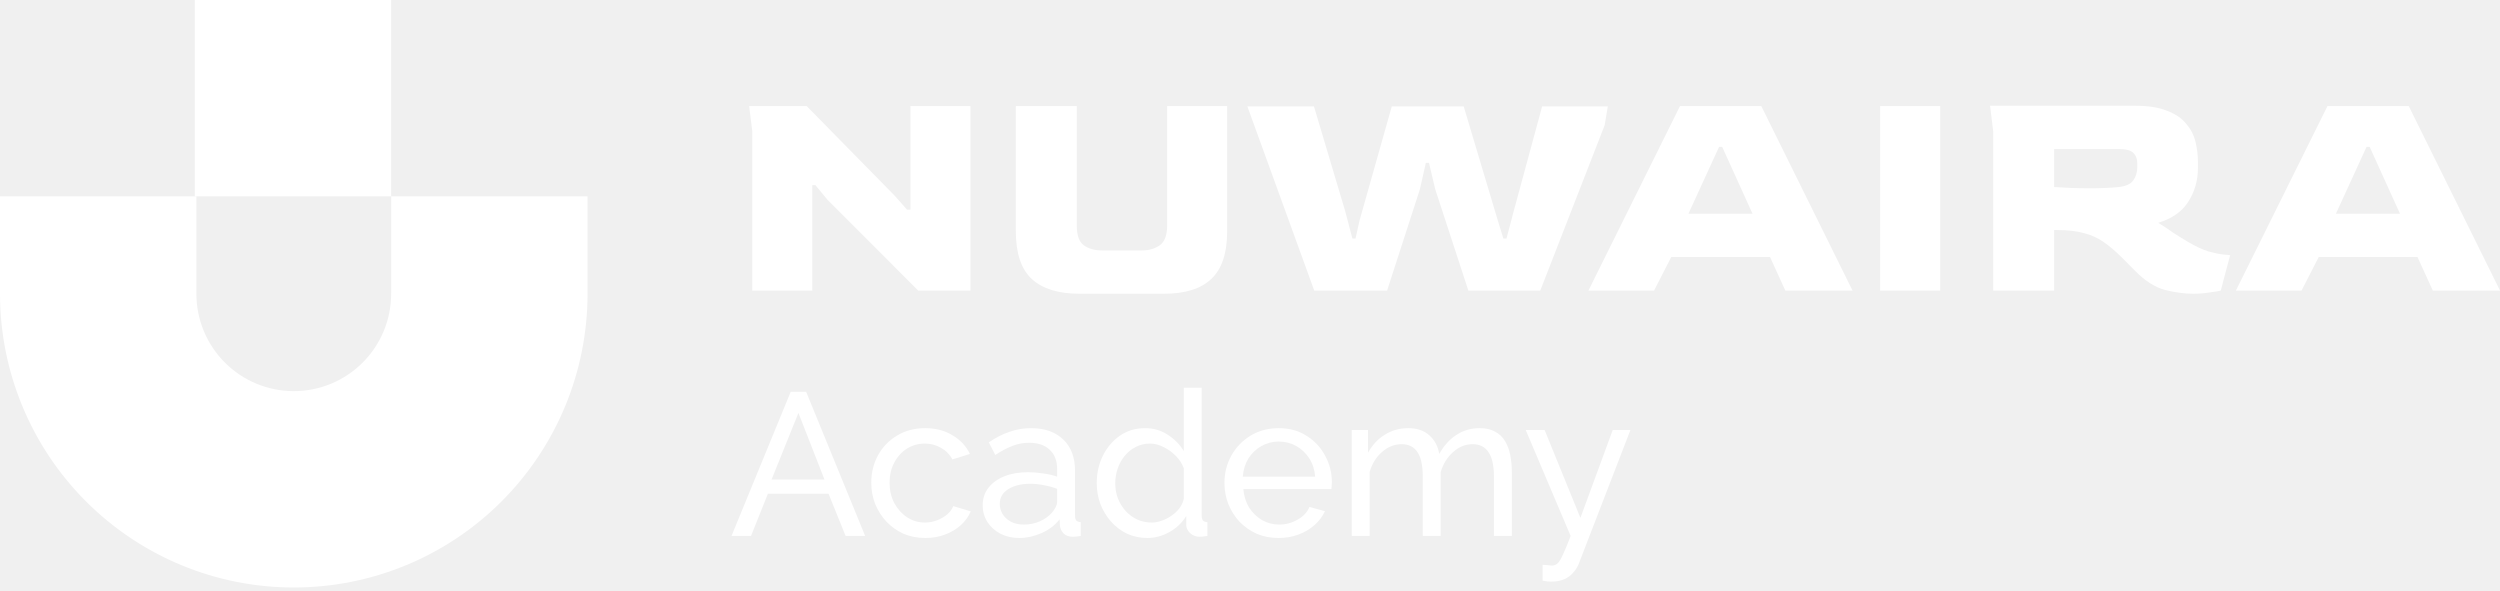
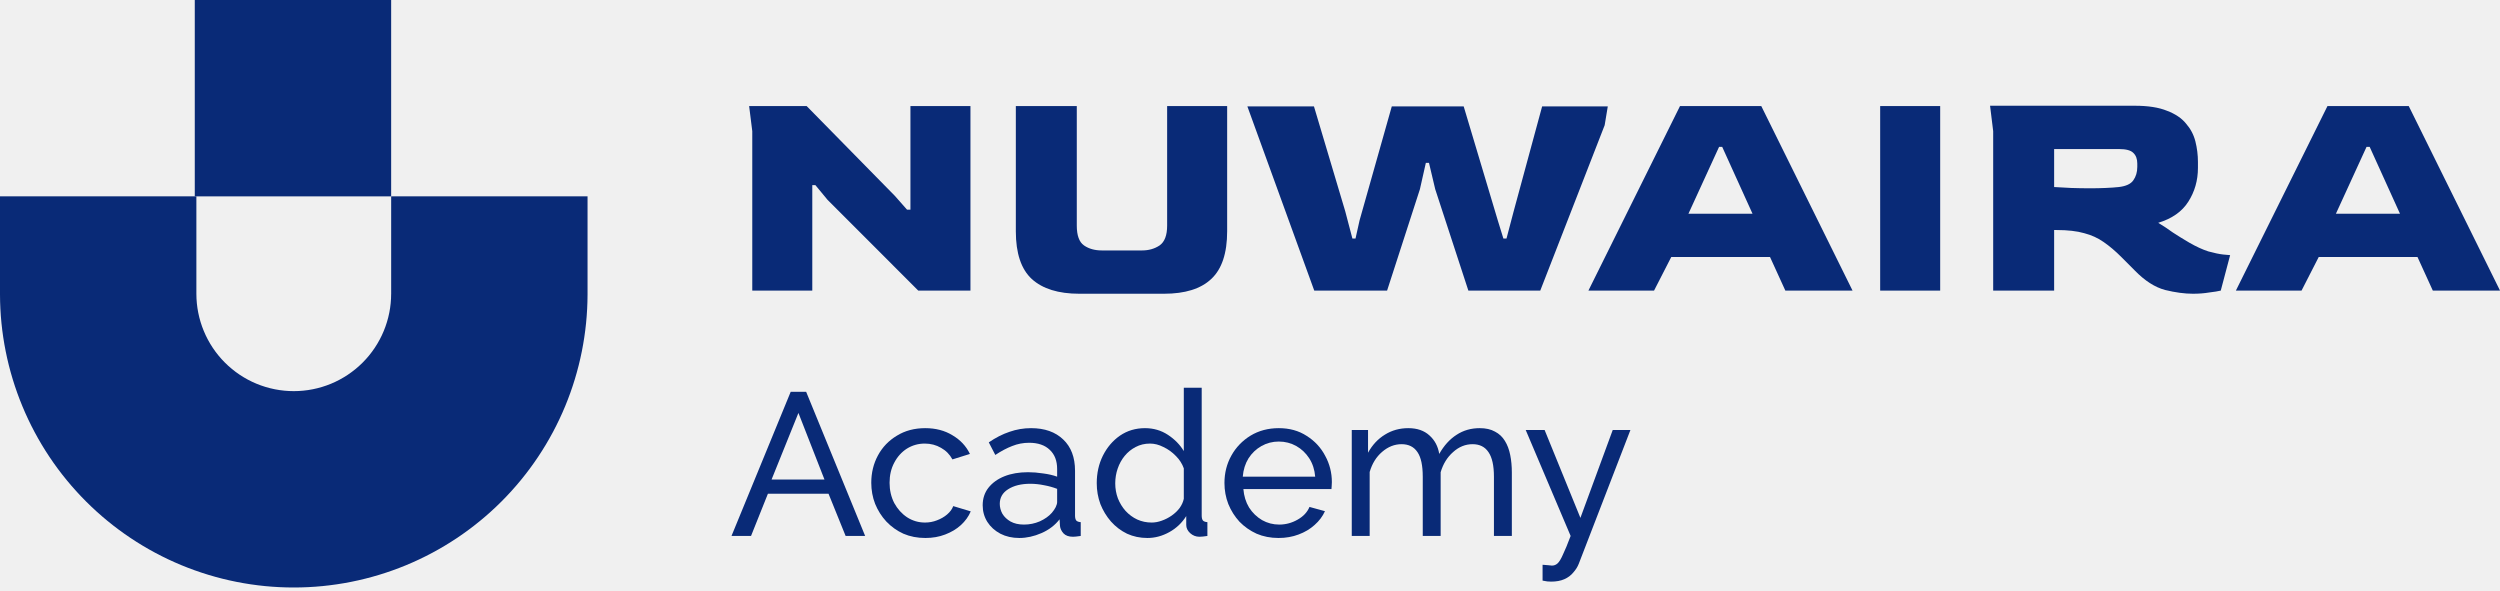
<svg xmlns="http://www.w3.org/2000/svg" width="165" height="39" viewBox="0 0 165 39" fill="none">
-   <path d="M49.65 19.18V8.657L49.443 7H53.239L59.057 12.924L59.862 13.836H60.089V7H64.05V19.18H60.605L54.622 13.194L53.817 12.22H53.611V19.18H49.65Z" fill="white" />
-   <path d="M71.233 19.387C69.858 19.387 68.813 19.063 68.097 18.414C67.396 17.765 67.045 16.715 67.045 15.265V7H71.068V14.892C71.068 15.541 71.227 15.976 71.543 16.197C71.859 16.418 72.251 16.529 72.719 16.529H75.38C75.82 16.529 76.206 16.418 76.536 16.197C76.866 15.962 77.031 15.527 77.031 14.892V7H80.992V15.265C80.992 16.715 80.641 17.765 79.94 18.414C79.252 19.063 78.214 19.387 76.824 19.387H71.233Z" fill="white" />
-   <path d="M86.741 19.18L82.326 7.021H86.721L88.784 13.939L89.258 15.742H89.464L89.733 14.54L91.858 7.021H96.603L98.852 14.54L99.223 15.742H99.429L99.904 13.939L101.781 7.021H106.114L105.908 8.263L101.657 19.18H96.912L94.725 12.489L94.313 10.749H94.106L93.714 12.489L91.548 19.18H86.741Z" fill="white" />
-   <path d="M104.835 19.18L110.88 7H116.244L122.268 19.18H117.833L116.822 16.964H110.302L109.167 19.18H104.835ZM111.437 14.105H115.666L113.665 9.693H113.459L111.437 14.105Z" fill="white" />
-   <path d="M124.091 19.18V7H128.052V19.18H124.091Z" fill="white" />
-   <path d="M144.733 19.387C144.183 19.387 143.571 19.304 142.897 19.139C142.223 18.959 141.556 18.531 140.896 17.854L140.029 16.984C139.617 16.57 139.218 16.232 138.833 15.969C138.462 15.707 138.035 15.514 137.554 15.389C137.072 15.251 136.467 15.182 135.738 15.182H135.573V19.18H131.55V8.657L131.344 6.979H140.896C141.776 6.979 142.485 7.09 143.021 7.311C143.571 7.518 143.991 7.801 144.28 8.16C144.582 8.505 144.788 8.899 144.898 9.341C145.008 9.783 145.064 10.231 145.064 10.687V11.081C145.064 11.909 144.85 12.655 144.424 13.318C144.011 13.967 143.351 14.43 142.443 14.706C142.787 14.913 143.11 15.127 143.413 15.348C143.729 15.555 144.087 15.776 144.486 16.011C144.94 16.273 145.359 16.466 145.744 16.591C146.143 16.701 146.473 16.77 146.735 16.798C146.996 16.826 147.147 16.839 147.189 16.839L146.57 19.18C146.405 19.221 146.15 19.263 145.806 19.304C145.476 19.36 145.119 19.387 144.733 19.387ZM137.966 12.427C138.31 12.427 138.64 12.42 138.957 12.406C139.287 12.393 139.582 12.372 139.844 12.344C140.311 12.289 140.628 12.144 140.793 11.909C140.972 11.661 141.061 11.364 141.061 11.018V10.791C141.061 10.487 140.972 10.252 140.793 10.086C140.628 9.921 140.318 9.838 139.864 9.838H135.573V12.344C135.917 12.358 136.295 12.379 136.708 12.406C137.12 12.42 137.54 12.427 137.966 12.427Z" fill="white" />
-   <path d="M147.568 19.18L153.613 7H158.977L165.002 19.18H160.566L159.555 16.964H153.035L151.901 19.18H147.568ZM154.17 14.105H158.399L156.398 9.693H156.192L154.17 14.105Z" fill="white" />
-   <path d="M52.186 25.86H53.206L57.1 35.373H55.811L54.683 32.586H50.682L49.568 35.373H48.279L52.186 25.86ZM54.415 31.648L52.696 27.253L50.924 31.648H54.415Z" fill="white" />
-   <path d="M61.075 35.507C60.547 35.507 60.064 35.413 59.625 35.225C59.196 35.029 58.82 34.761 58.498 34.421C58.184 34.082 57.938 33.693 57.759 33.256C57.589 32.818 57.504 32.353 57.504 31.862C57.504 31.201 57.652 30.598 57.947 30.053C58.242 29.509 58.659 29.075 59.196 28.754C59.733 28.423 60.355 28.258 61.062 28.258C61.751 28.258 62.351 28.414 62.861 28.727C63.38 29.031 63.765 29.442 64.015 29.96L62.861 30.321C62.682 29.991 62.431 29.736 62.109 29.558C61.787 29.37 61.429 29.276 61.035 29.276C60.605 29.276 60.212 29.388 59.853 29.611C59.505 29.834 59.227 30.143 59.021 30.536C58.815 30.92 58.712 31.362 58.712 31.862C58.712 32.353 58.815 32.8 59.021 33.202C59.236 33.595 59.518 33.908 59.867 34.14C60.225 34.372 60.619 34.488 61.048 34.488C61.326 34.488 61.59 34.439 61.84 34.341C62.1 34.243 62.324 34.113 62.512 33.952C62.709 33.783 62.843 33.6 62.914 33.403L64.069 33.751C63.926 34.091 63.706 34.395 63.411 34.663C63.125 34.922 62.78 35.127 62.377 35.279C61.984 35.431 61.55 35.507 61.075 35.507Z" fill="white" />
-   <path d="M64.857 33.349C64.857 32.903 64.983 32.519 65.233 32.197C65.493 31.867 65.846 31.612 66.294 31.433C66.741 31.255 67.26 31.166 67.851 31.166C68.164 31.166 68.495 31.192 68.844 31.246C69.194 31.291 69.502 31.362 69.771 31.46V30.951C69.771 30.415 69.61 29.995 69.287 29.692C68.965 29.379 68.509 29.223 67.918 29.223C67.533 29.223 67.162 29.294 66.804 29.437C66.455 29.571 66.083 29.767 65.69 30.027L65.26 29.196C65.716 28.883 66.173 28.651 66.629 28.499C67.086 28.338 67.56 28.258 68.052 28.258C68.947 28.258 69.654 28.508 70.174 29.008C70.693 29.5 70.952 30.187 70.952 31.072V34.033C70.952 34.176 70.979 34.283 71.033 34.354C71.095 34.417 71.194 34.453 71.328 34.462V35.373C71.212 35.391 71.109 35.404 71.019 35.413C70.939 35.422 70.872 35.426 70.818 35.426C70.54 35.426 70.33 35.35 70.187 35.199C70.053 35.047 69.977 34.886 69.959 34.716L69.932 34.274C69.628 34.667 69.229 34.971 68.737 35.185C68.245 35.4 67.757 35.507 67.274 35.507C66.808 35.507 66.392 35.413 66.025 35.225C65.658 35.029 65.372 34.77 65.166 34.448C64.96 34.118 64.857 33.751 64.857 33.349ZM69.422 33.845C69.529 33.72 69.614 33.595 69.677 33.47C69.74 33.336 69.771 33.224 69.771 33.135V32.264C69.493 32.157 69.203 32.077 68.898 32.023C68.594 31.96 68.294 31.929 67.999 31.929C67.399 31.929 66.911 32.05 66.535 32.291C66.168 32.523 65.985 32.845 65.985 33.256C65.985 33.479 66.043 33.698 66.159 33.912C66.285 34.118 66.464 34.287 66.697 34.421C66.938 34.555 67.234 34.622 67.582 34.622C67.95 34.622 68.299 34.551 68.63 34.408C68.961 34.256 69.225 34.069 69.422 33.845Z" fill="white" />
-   <path d="M72.385 31.889C72.385 31.228 72.519 30.625 72.788 30.08C73.065 29.526 73.441 29.084 73.915 28.754C74.399 28.423 74.949 28.258 75.567 28.258C76.13 28.258 76.636 28.405 77.084 28.7C77.531 28.995 77.88 29.352 78.131 29.772V25.592H79.312V34.033C79.312 34.176 79.339 34.283 79.393 34.354C79.455 34.417 79.554 34.453 79.688 34.462V35.373C79.464 35.408 79.29 35.426 79.165 35.426C78.932 35.426 78.726 35.346 78.547 35.185C78.377 35.024 78.292 34.846 78.292 34.649V34.06C78.014 34.506 77.643 34.859 77.178 35.118C76.712 35.377 76.229 35.507 75.728 35.507C75.244 35.507 74.797 35.413 74.385 35.225C73.982 35.029 73.629 34.761 73.325 34.421C73.029 34.082 72.796 33.698 72.626 33.269C72.465 32.831 72.385 32.371 72.385 31.889ZM78.131 32.921V30.911C78.023 30.607 77.849 30.335 77.607 30.094C77.365 29.843 77.093 29.647 76.788 29.504C76.493 29.352 76.198 29.276 75.902 29.276C75.553 29.276 75.235 29.352 74.949 29.504C74.672 29.647 74.43 29.843 74.224 30.094C74.027 30.335 73.875 30.612 73.768 30.924C73.66 31.237 73.606 31.563 73.606 31.902C73.606 32.251 73.665 32.581 73.781 32.894C73.906 33.207 74.076 33.483 74.291 33.725C74.515 33.966 74.77 34.153 75.056 34.287C75.352 34.421 75.669 34.488 76.01 34.488C76.224 34.488 76.444 34.448 76.667 34.368C76.9 34.287 77.119 34.176 77.325 34.033C77.531 33.89 77.706 33.725 77.849 33.537C77.992 33.34 78.086 33.135 78.131 32.921Z" fill="white" />
-   <path d="M84.386 35.507C83.858 35.507 83.374 35.413 82.936 35.225C82.506 35.029 82.13 34.765 81.808 34.435C81.495 34.095 81.249 33.707 81.07 33.269C80.9 32.831 80.814 32.367 80.814 31.876C80.814 31.215 80.967 30.612 81.271 30.067C81.575 29.522 81.996 29.084 82.533 28.754C83.079 28.423 83.701 28.258 84.399 28.258C85.106 28.258 85.719 28.428 86.238 28.767C86.766 29.098 87.174 29.535 87.46 30.08C87.755 30.616 87.903 31.197 87.903 31.822C87.903 31.911 87.898 32.001 87.89 32.09C87.89 32.17 87.885 32.233 87.876 32.278H82.063C82.099 32.733 82.224 33.14 82.439 33.497C82.663 33.845 82.949 34.122 83.298 34.328C83.647 34.524 84.023 34.622 84.426 34.622C84.856 34.622 85.258 34.515 85.634 34.301C86.019 34.086 86.283 33.805 86.426 33.457L87.447 33.738C87.294 34.078 87.066 34.381 86.762 34.649C86.466 34.917 86.113 35.127 85.701 35.279C85.299 35.431 84.86 35.507 84.386 35.507ZM82.023 31.46H86.802C86.766 31.005 86.636 30.603 86.413 30.254C86.189 29.906 85.903 29.634 85.554 29.437C85.204 29.241 84.82 29.142 84.399 29.142C83.987 29.142 83.607 29.241 83.258 29.437C82.909 29.634 82.622 29.906 82.399 30.254C82.184 30.603 82.059 31.005 82.023 31.46Z" fill="white" />
-   <path d="M99.782 35.373H98.6V31.46C98.6 30.728 98.48 30.187 98.238 29.839C98.005 29.491 97.656 29.316 97.191 29.316C96.716 29.316 96.287 29.491 95.902 29.839C95.517 30.178 95.244 30.621 95.083 31.166V35.373H93.902V31.46C93.902 30.719 93.785 30.178 93.552 29.839C93.32 29.491 92.971 29.316 92.505 29.316C92.04 29.316 91.61 29.486 91.217 29.826C90.832 30.156 90.559 30.598 90.398 31.152V35.373H89.216V28.378H90.29V29.879C90.577 29.361 90.948 28.964 91.404 28.687C91.861 28.401 92.376 28.258 92.948 28.258C93.53 28.258 93.996 28.419 94.345 28.74C94.694 29.053 94.909 29.459 94.989 29.96C95.302 29.406 95.683 28.986 96.13 28.7C96.578 28.405 97.088 28.258 97.661 28.258C98.063 28.258 98.399 28.334 98.668 28.486C98.945 28.629 99.164 28.834 99.325 29.102C99.486 29.361 99.603 29.669 99.674 30.027C99.746 30.384 99.782 30.772 99.782 31.192V35.373Z" fill="white" />
-   <path d="M101.81 37.275C101.926 37.284 102.043 37.293 102.159 37.302C102.275 37.32 102.365 37.329 102.427 37.329C102.571 37.329 102.696 37.28 102.803 37.181C102.911 37.083 103.027 36.891 103.152 36.605C103.287 36.328 103.457 35.918 103.662 35.373L100.696 28.378H101.944L104.307 34.18L106.441 28.378H107.609L104.199 37.208C104.119 37.414 103.998 37.606 103.837 37.785C103.685 37.972 103.488 38.12 103.246 38.227C103.005 38.334 102.714 38.387 102.374 38.387C102.293 38.387 102.208 38.383 102.119 38.374C102.038 38.365 101.935 38.347 101.81 38.32V37.275Z" fill="white" />
-   <rect x="12.855" width="12.961" height="12.96" fill="white" />
-   <path d="M12.961 19.388H12.961C12.961 20.232 13.128 21.067 13.451 21.847C13.774 22.627 14.247 23.335 14.844 23.932C15.441 24.529 16.149 25.003 16.929 25.326C17.709 25.648 18.545 25.815 19.389 25.815C20.233 25.815 21.069 25.648 21.849 25.326C22.628 25.003 23.337 24.529 23.934 23.932C24.531 23.335 25.004 22.627 25.327 21.847C25.65 21.067 25.816 20.232 25.816 19.388H25.817V12.96H38.778V19.44H38.778C38.771 21.968 38.27 24.471 37.302 26.807C36.328 29.159 34.899 31.297 33.099 33.097C31.299 34.897 29.161 36.325 26.809 37.3C24.456 38.274 21.935 38.775 19.389 38.775C16.843 38.775 14.322 38.274 11.969 37.3C9.617 36.325 7.479 34.897 5.679 33.097C3.878 31.297 2.45 29.159 1.476 26.807C0.508 24.471 0.007 21.968 0 19.44H0V12.96H12.961V19.388Z" fill="white" />
+   <path d="M49.65 19.18V8.657L49.443 7H53.239L59.057 12.924L59.862 13.836H60.089V7H64.05V19.18H60.605L54.622 13.194L53.817 12.22H53.611V19.18H49.65Z" fill="#092A77" />
+   <path d="M71.233 19.387C69.858 19.387 68.813 19.063 68.097 18.414C67.396 17.765 67.045 16.715 67.045 15.265V7H71.068V14.892C71.068 15.541 71.227 15.976 71.543 16.197C71.859 16.418 72.251 16.529 72.719 16.529H75.38C75.82 16.529 76.206 16.418 76.536 16.197C76.866 15.962 77.031 15.527 77.031 14.892V7H80.992V15.265C80.992 16.715 80.641 17.765 79.94 18.414C79.252 19.063 78.214 19.387 76.824 19.387H71.233Z" fill="#092A77" />
+   <path d="M86.741 19.18L82.326 7.021H86.721L88.784 13.939L89.258 15.742H89.464L89.733 14.54L91.858 7.021H96.603L98.852 14.54L99.223 15.742H99.429L99.904 13.939L101.781 7.021H106.114L105.908 8.263L101.657 19.18H96.912L94.725 12.489L94.313 10.749H94.106L93.714 12.489L91.548 19.18H86.741Z" fill="#092A77" />
+   <path d="M104.835 19.18L110.88 7H116.244L122.268 19.18H117.833L116.822 16.964H110.302L109.167 19.18H104.835ZM111.437 14.105H115.666L113.665 9.693H113.459L111.437 14.105Z" fill="#092A77" />
+   <path d="M124.091 19.18V7H128.052V19.18H124.091Z" fill="#092A77" />
+   <path d="M144.733 19.387C144.183 19.387 143.571 19.304 142.897 19.139C142.223 18.959 141.556 18.531 140.896 17.854L140.029 16.984C139.617 16.57 139.218 16.232 138.833 15.969C138.462 15.707 138.035 15.514 137.554 15.389C137.072 15.251 136.467 15.182 135.738 15.182H135.573V19.18H131.55V8.657L131.344 6.979H140.896C141.776 6.979 142.485 7.09 143.021 7.311C143.571 7.518 143.991 7.801 144.28 8.16C144.582 8.505 144.788 8.899 144.898 9.341C145.008 9.783 145.064 10.231 145.064 10.687V11.081C145.064 11.909 144.85 12.655 144.424 13.318C144.011 13.967 143.351 14.43 142.443 14.706C142.787 14.913 143.11 15.127 143.413 15.348C143.729 15.555 144.087 15.776 144.486 16.011C144.94 16.273 145.359 16.466 145.744 16.591C146.143 16.701 146.473 16.77 146.735 16.798C146.996 16.826 147.147 16.839 147.189 16.839L146.57 19.18C146.405 19.221 146.15 19.263 145.806 19.304C145.476 19.36 145.119 19.387 144.733 19.387ZM137.966 12.427C138.31 12.427 138.64 12.42 138.957 12.406C139.287 12.393 139.582 12.372 139.844 12.344C140.311 12.289 140.628 12.144 140.793 11.909C140.972 11.661 141.061 11.364 141.061 11.018V10.791C141.061 10.487 140.972 10.252 140.793 10.086C140.628 9.921 140.318 9.838 139.864 9.838H135.573V12.344C135.917 12.358 136.295 12.379 136.708 12.406C137.12 12.42 137.54 12.427 137.966 12.427Z" fill="#092A77" />
+   <path d="M147.568 19.18L153.613 7H158.977L165.002 19.18H160.566L159.555 16.964H153.035L151.901 19.18H147.568ZM154.17 14.105H158.399L156.398 9.693H156.192L154.17 14.105Z" fill="#092A77" />
+   <path d="M52.186 25.86H53.206L57.1 35.373H55.811L54.683 32.586H50.682L49.568 35.373H48.279L52.186 25.86ZM54.415 31.648L52.696 27.253L50.924 31.648H54.415Z" fill="#092A77" />
+   <path d="M61.075 35.507C60.547 35.507 60.064 35.413 59.625 35.225C59.196 35.029 58.82 34.761 58.498 34.421C58.184 34.082 57.938 33.693 57.759 33.256C57.589 32.818 57.504 32.353 57.504 31.862C57.504 31.201 57.652 30.598 57.947 30.053C58.242 29.509 58.659 29.075 59.196 28.754C59.733 28.423 60.355 28.258 61.062 28.258C61.751 28.258 62.351 28.414 62.861 28.727C63.38 29.031 63.765 29.442 64.015 29.96L62.861 30.321C62.682 29.991 62.431 29.736 62.109 29.558C61.787 29.37 61.429 29.276 61.035 29.276C60.605 29.276 60.212 29.388 59.853 29.611C59.505 29.834 59.227 30.143 59.021 30.536C58.815 30.92 58.712 31.362 58.712 31.862C58.712 32.353 58.815 32.8 59.021 33.202C59.236 33.595 59.518 33.908 59.867 34.14C60.225 34.372 60.619 34.488 61.048 34.488C61.326 34.488 61.59 34.439 61.84 34.341C62.1 34.243 62.324 34.113 62.512 33.952C62.709 33.783 62.843 33.6 62.914 33.403L64.069 33.751C63.926 34.091 63.706 34.395 63.411 34.663C63.125 34.922 62.78 35.127 62.377 35.279C61.984 35.431 61.55 35.507 61.075 35.507Z" fill="#092A77" />
+   <path d="M64.857 33.349C64.857 32.903 64.983 32.519 65.233 32.197C65.493 31.867 65.846 31.612 66.294 31.433C66.741 31.255 67.26 31.166 67.851 31.166C68.164 31.166 68.495 31.192 68.844 31.246C69.194 31.291 69.502 31.362 69.771 31.46V30.951C69.771 30.415 69.61 29.995 69.287 29.692C68.965 29.379 68.509 29.223 67.918 29.223C67.533 29.223 67.162 29.294 66.804 29.437C66.455 29.571 66.083 29.767 65.69 30.027L65.26 29.196C65.716 28.883 66.173 28.651 66.629 28.499C67.086 28.338 67.56 28.258 68.052 28.258C68.947 28.258 69.654 28.508 70.174 29.008C70.693 29.5 70.952 30.187 70.952 31.072V34.033C70.952 34.176 70.979 34.283 71.033 34.354C71.095 34.417 71.194 34.453 71.328 34.462V35.373C71.212 35.391 71.109 35.404 71.019 35.413C70.939 35.422 70.872 35.426 70.818 35.426C70.54 35.426 70.33 35.35 70.187 35.199C70.053 35.047 69.977 34.886 69.959 34.716L69.932 34.274C69.628 34.667 69.229 34.971 68.737 35.185C68.245 35.4 67.757 35.507 67.274 35.507C66.808 35.507 66.392 35.413 66.025 35.225C65.658 35.029 65.372 34.77 65.166 34.448C64.96 34.118 64.857 33.751 64.857 33.349ZM69.422 33.845C69.529 33.72 69.614 33.595 69.677 33.47C69.74 33.336 69.771 33.224 69.771 33.135V32.264C69.493 32.157 69.203 32.077 68.898 32.023C68.594 31.96 68.294 31.929 67.999 31.929C67.399 31.929 66.911 32.05 66.535 32.291C66.168 32.523 65.985 32.845 65.985 33.256C65.985 33.479 66.043 33.698 66.159 33.912C66.285 34.118 66.464 34.287 66.697 34.421C66.938 34.555 67.234 34.622 67.582 34.622C67.95 34.622 68.299 34.551 68.63 34.408C68.961 34.256 69.225 34.069 69.422 33.845Z" fill="#092A77" />
+   <path d="M72.385 31.889C72.385 31.228 72.519 30.625 72.788 30.08C73.065 29.526 73.441 29.084 73.915 28.754C74.399 28.423 74.949 28.258 75.567 28.258C76.13 28.258 76.636 28.405 77.084 28.7C77.531 28.995 77.88 29.352 78.131 29.772V25.592H79.312V34.033C79.312 34.176 79.339 34.283 79.393 34.354C79.455 34.417 79.554 34.453 79.688 34.462V35.373C79.464 35.408 79.29 35.426 79.165 35.426C78.932 35.426 78.726 35.346 78.547 35.185C78.377 35.024 78.292 34.846 78.292 34.649V34.06C78.014 34.506 77.643 34.859 77.178 35.118C76.712 35.377 76.229 35.507 75.728 35.507C75.244 35.507 74.797 35.413 74.385 35.225C73.982 35.029 73.629 34.761 73.325 34.421C73.029 34.082 72.796 33.698 72.626 33.269C72.465 32.831 72.385 32.371 72.385 31.889ZM78.131 32.921V30.911C78.023 30.607 77.849 30.335 77.607 30.094C77.365 29.843 77.093 29.647 76.788 29.504C76.493 29.352 76.198 29.276 75.902 29.276C75.553 29.276 75.235 29.352 74.949 29.504C74.672 29.647 74.43 29.843 74.224 30.094C74.027 30.335 73.875 30.612 73.768 30.924C73.66 31.237 73.606 31.563 73.606 31.902C73.606 32.251 73.665 32.581 73.781 32.894C73.906 33.207 74.076 33.483 74.291 33.725C74.515 33.966 74.77 34.153 75.056 34.287C75.352 34.421 75.669 34.488 76.01 34.488C76.224 34.488 76.444 34.448 76.667 34.368C76.9 34.287 77.119 34.176 77.325 34.033C77.531 33.89 77.706 33.725 77.849 33.537C77.992 33.34 78.086 33.135 78.131 32.921Z" fill="#092A77" />
+   <path d="M84.386 35.507C83.858 35.507 83.374 35.413 82.936 35.225C82.506 35.029 82.13 34.765 81.808 34.435C81.495 34.095 81.249 33.707 81.07 33.269C80.9 32.831 80.814 32.367 80.814 31.876C80.814 31.215 80.967 30.612 81.271 30.067C81.575 29.522 81.996 29.084 82.533 28.754C83.079 28.423 83.701 28.258 84.399 28.258C85.106 28.258 85.719 28.428 86.238 28.767C86.766 29.098 87.174 29.535 87.46 30.08C87.755 30.616 87.903 31.197 87.903 31.822C87.903 31.911 87.898 32.001 87.89 32.09C87.89 32.17 87.885 32.233 87.876 32.278H82.063C82.099 32.733 82.224 33.14 82.439 33.497C82.663 33.845 82.949 34.122 83.298 34.328C83.647 34.524 84.023 34.622 84.426 34.622C84.856 34.622 85.258 34.515 85.634 34.301C86.019 34.086 86.283 33.805 86.426 33.457L87.447 33.738C87.294 34.078 87.066 34.381 86.762 34.649C86.466 34.917 86.113 35.127 85.701 35.279C85.299 35.431 84.86 35.507 84.386 35.507ZM82.023 31.46H86.802C86.766 31.005 86.636 30.603 86.413 30.254C86.189 29.906 85.903 29.634 85.554 29.437C85.204 29.241 84.82 29.142 84.399 29.142C83.987 29.142 83.607 29.241 83.258 29.437C82.909 29.634 82.622 29.906 82.399 30.254C82.184 30.603 82.059 31.005 82.023 31.46Z" fill="#092A77" />
+   <path d="M99.782 35.373H98.6V31.46C98.6 30.728 98.48 30.187 98.238 29.839C98.005 29.491 97.656 29.316 97.191 29.316C96.716 29.316 96.287 29.491 95.902 29.839C95.517 30.178 95.244 30.621 95.083 31.166V35.373H93.902V31.46C93.902 30.719 93.785 30.178 93.552 29.839C93.32 29.491 92.971 29.316 92.505 29.316C92.04 29.316 91.61 29.486 91.217 29.826C90.832 30.156 90.559 30.598 90.398 31.152V35.373H89.216V28.378H90.29V29.879C90.577 29.361 90.948 28.964 91.404 28.687C91.861 28.401 92.376 28.258 92.948 28.258C93.53 28.258 93.996 28.419 94.345 28.74C94.694 29.053 94.909 29.459 94.989 29.96C95.302 29.406 95.683 28.986 96.13 28.7C96.578 28.405 97.088 28.258 97.661 28.258C98.063 28.258 98.399 28.334 98.668 28.486C98.945 28.629 99.164 28.834 99.325 29.102C99.486 29.361 99.603 29.669 99.674 30.027C99.746 30.384 99.782 30.772 99.782 31.192V35.373Z" fill="#092A77" />
+   <path d="M101.81 37.275C101.926 37.284 102.043 37.293 102.159 37.302C102.275 37.32 102.365 37.329 102.427 37.329C102.571 37.329 102.696 37.28 102.803 37.181C102.911 37.083 103.027 36.891 103.152 36.605C103.287 36.328 103.457 35.918 103.662 35.373L100.696 28.378H101.944L104.307 34.18L106.441 28.378H107.609L104.199 37.208C104.119 37.414 103.998 37.606 103.837 37.785C103.685 37.972 103.488 38.12 103.246 38.227C103.005 38.334 102.714 38.387 102.374 38.387C102.293 38.387 102.208 38.383 102.119 38.374C102.038 38.365 101.935 38.347 101.81 38.32V37.275Z" fill="#092A77" />
+   <rect x="12.855" width="12.961" height="12.96" fill="#092A77" />
+   <path d="M12.961 19.388H12.961C12.961 20.232 13.128 21.067 13.451 21.847C13.774 22.627 14.247 23.335 14.844 23.932C15.441 24.529 16.149 25.003 16.929 25.326C17.709 25.648 18.545 25.815 19.389 25.815C20.233 25.815 21.069 25.648 21.849 25.326C22.628 25.003 23.337 24.529 23.934 23.932C24.531 23.335 25.004 22.627 25.327 21.847C25.65 21.067 25.816 20.232 25.816 19.388H25.817V12.96H38.778V19.44H38.778C38.771 21.968 38.27 24.471 37.302 26.807C36.328 29.159 34.899 31.297 33.099 33.097C31.299 34.897 29.161 36.325 26.809 37.3C24.456 38.274 21.935 38.775 19.389 38.775C16.843 38.775 14.322 38.274 11.969 37.3C9.617 36.325 7.479 34.897 5.679 33.097C3.878 31.297 2.45 29.159 1.476 26.807C0.508 24.471 0.007 21.968 0 19.44H0V12.96H12.961V19.388Z" fill="#092A77" />
</svg>
